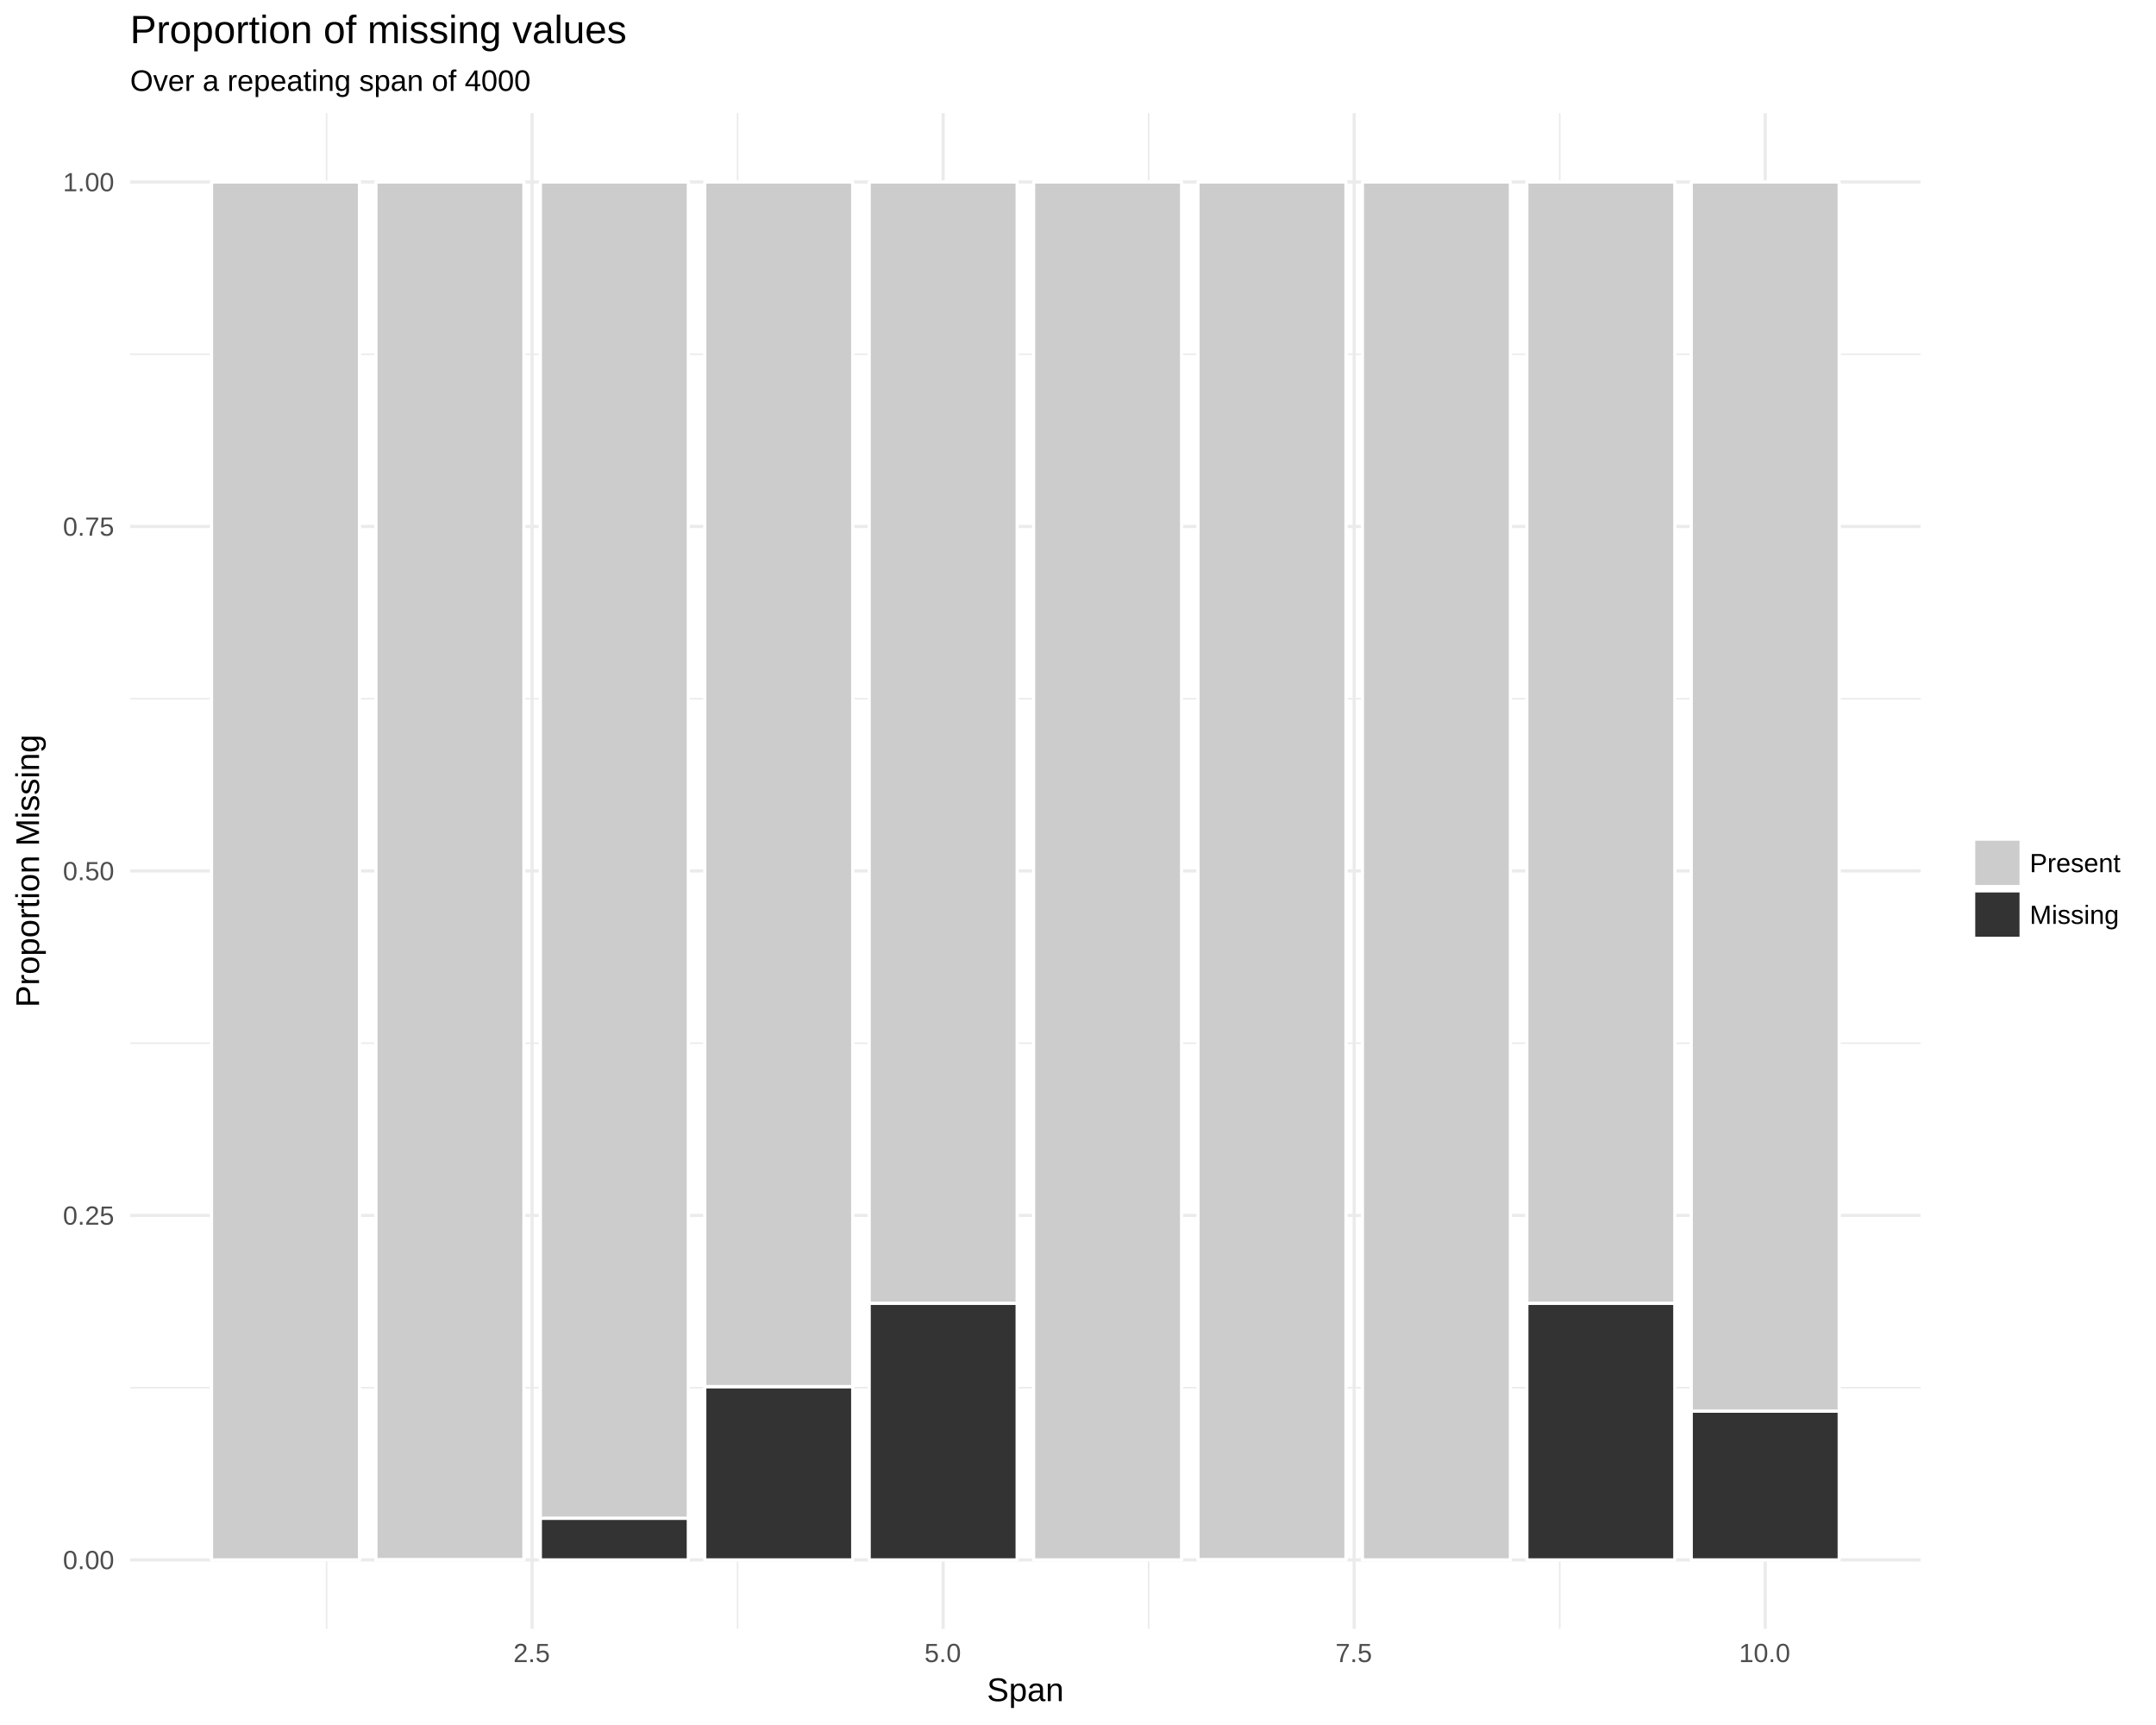
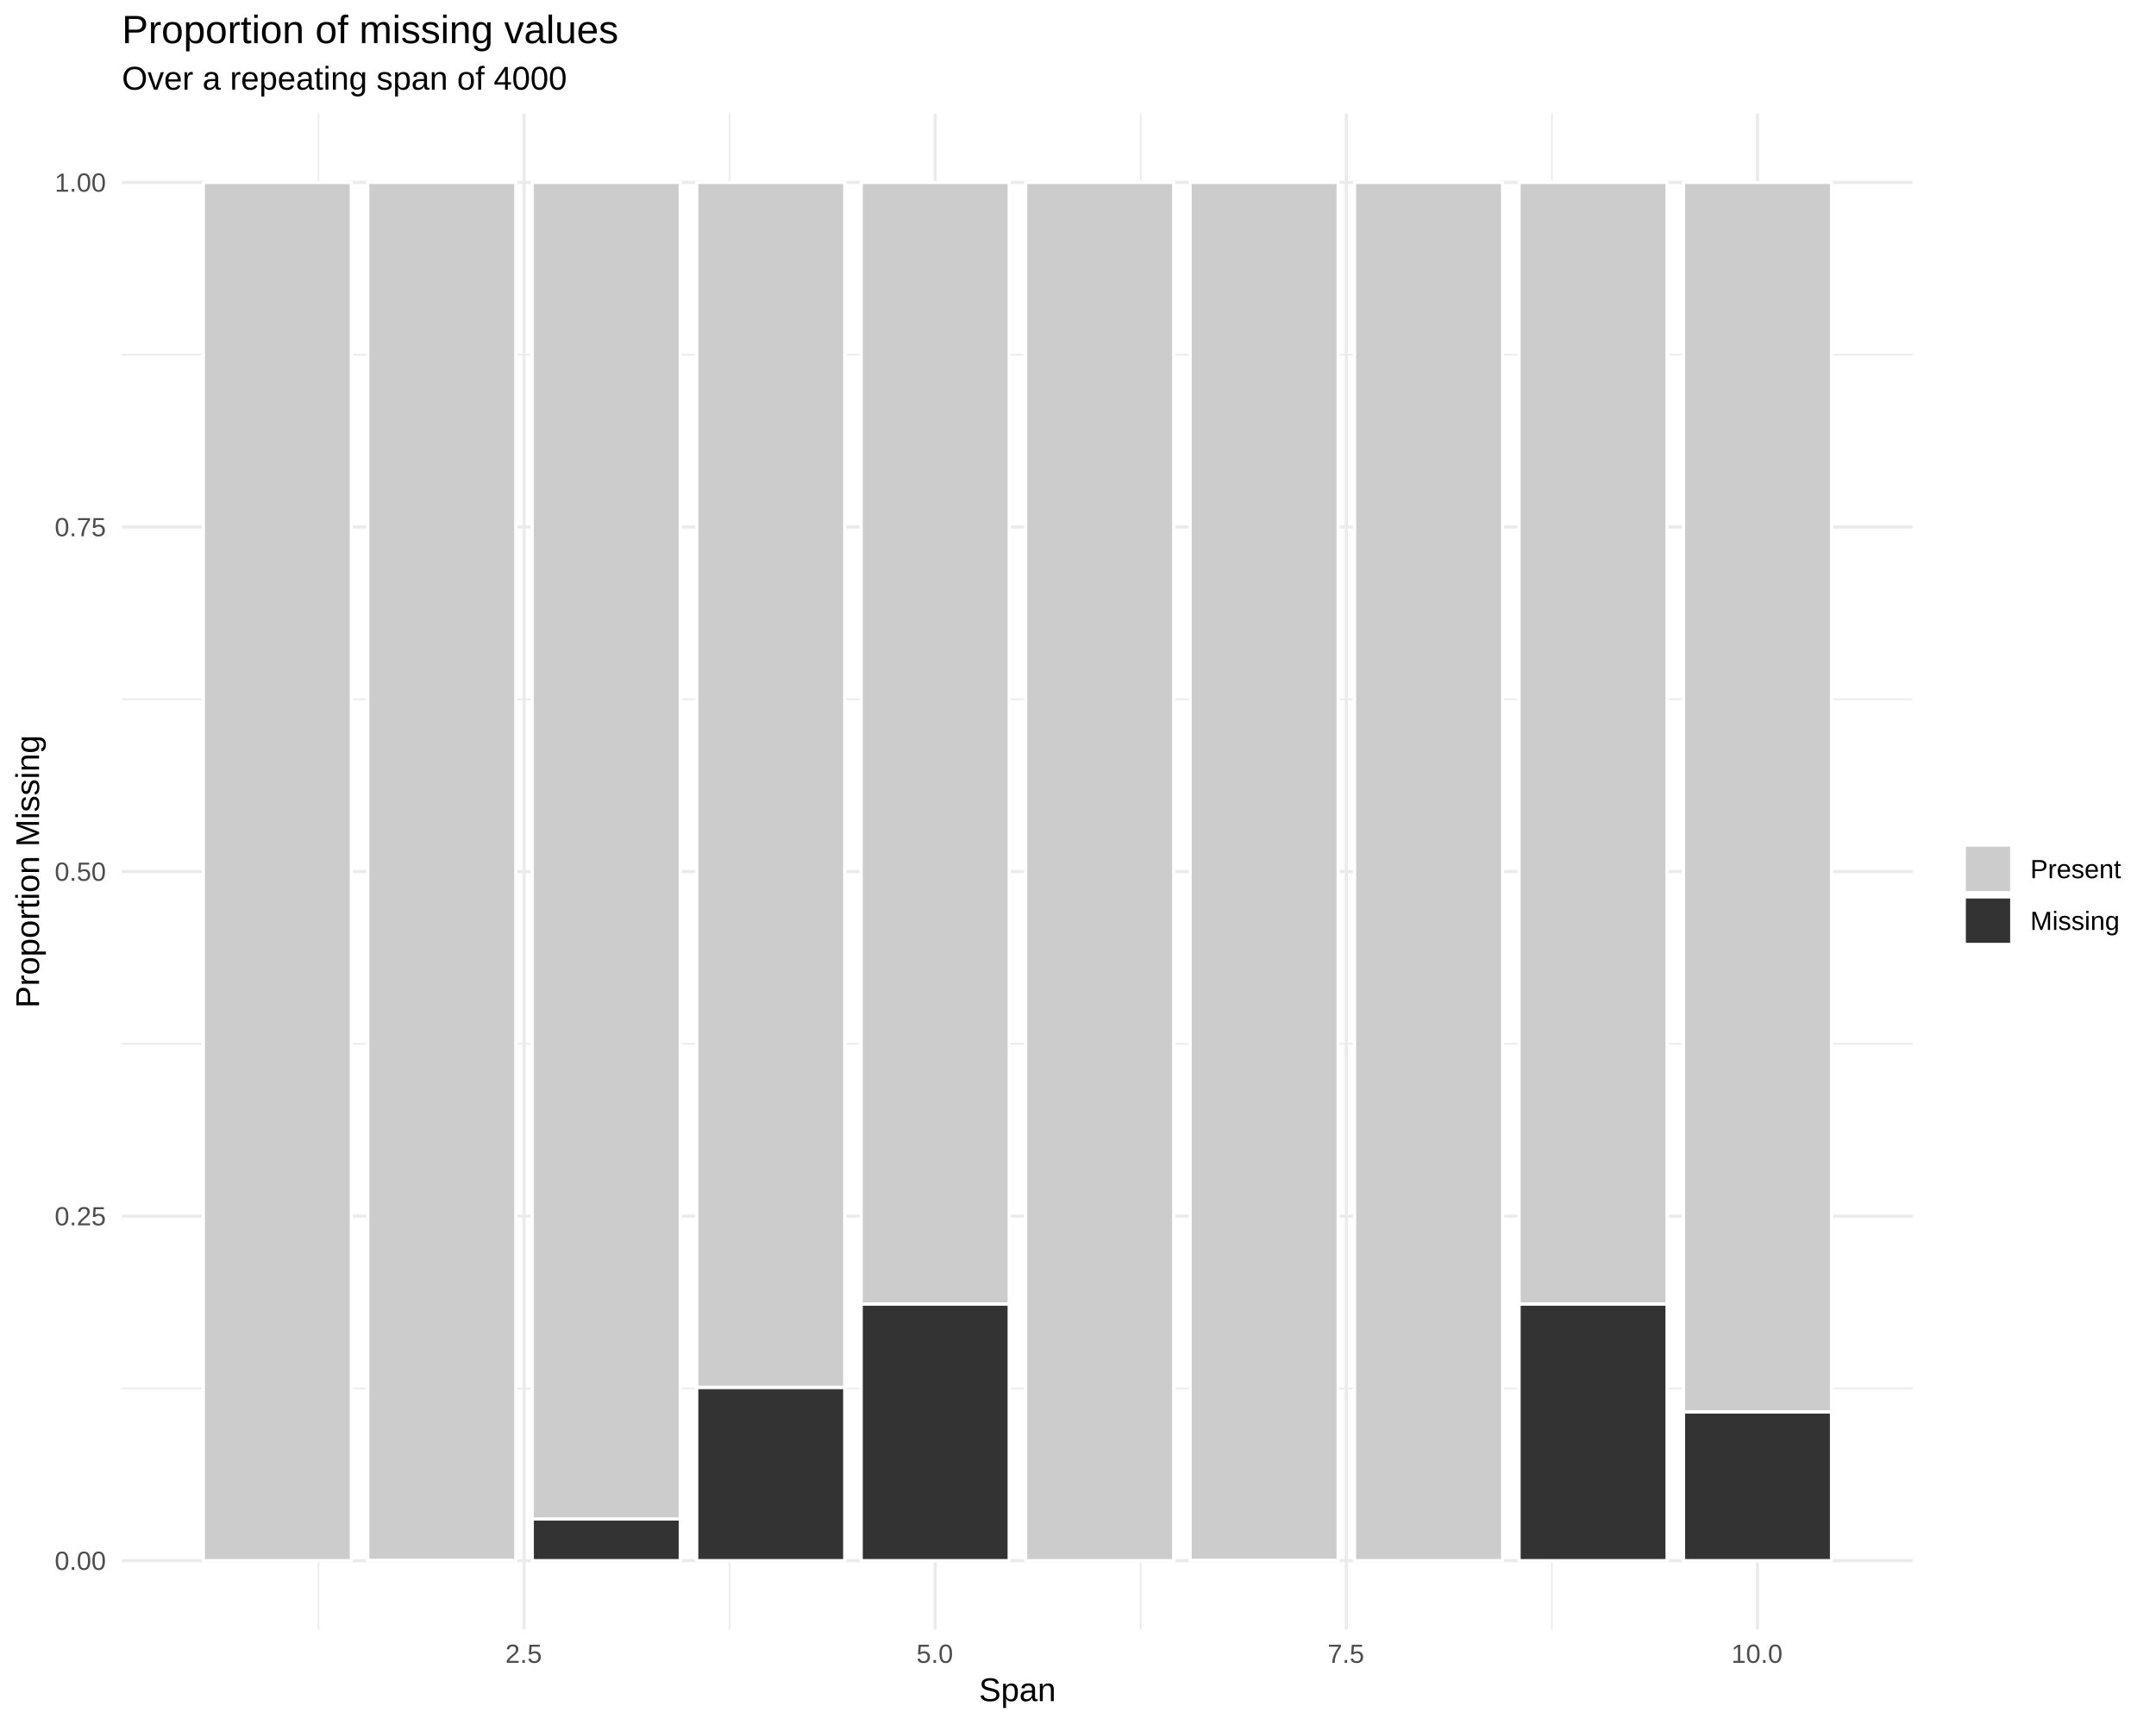
<svg xmlns="http://www.w3.org/2000/svg" viewBox="0 0 720.00 576.00">
  <defs>
    <style type="text/css">
    line, polyline, path, rect, circle {
      fill: none;
      stroke: #000000;
      stroke-linecap: round;
      stroke-linejoin: round;
      stroke-miterlimit: 10.00;
    }
  </style>
  </defs>
  <rect width="100%" height="100%" style="stroke: none; fill: #FFFFFF;" />
  <defs>
-     <clipPath id="cpNDMuNDUzOXw2NDEuMzg3fDU0My44NzV8MzcuNzY3Ng==">
-       <rect x="43.45" y="37.77" width="597.93" height="506.11" />
+     <clipPath id="cpNDAuNzE0Mnw2MzguODI3fDU0NC4xMzF8MzcuOTA3MQ==">
+       <rect x="40.71" y="37.91" width="598.11" height="506.22" />
    </clipPath>
  </defs>
-   <polyline points="43.45,463.36 641.39,463.36 " style="stroke-width: 0.53; stroke: #EBEBEB; stroke-linecap: butt;" clip-path="url(#cpNDMuNDUzOXw2NDEuMzg3fDU0My44NzV8MzcuNzY3Ng==)" />
-   <polyline points="43.45,348.33 641.39,348.33 " style="stroke-width: 0.53; stroke: #EBEBEB; stroke-linecap: butt;" clip-path="url(#cpNDMuNDUzOXw2NDEuMzg3fDU0My44NzV8MzcuNzY3Ng==)" />
-   <polyline points="43.45,233.31 641.39,233.31 " style="stroke-width: 0.53; stroke: #EBEBEB; stroke-linecap: butt;" clip-path="url(#cpNDMuNDUzOXw2NDEuMzg3fDU0My44NzV8MzcuNzY3Ng==)" />
-   <polyline points="43.45,118.28 641.39,118.28 " style="stroke-width: 0.53; stroke: #EBEBEB; stroke-linecap: butt;" clip-path="url(#cpNDMuNDUzOXw2NDEuMzg3fDU0My44NzV8MzcuNzY3Ng==)" />
-   <polyline points="109.07,543.88 109.07,37.77 " style="stroke-width: 0.53; stroke: #EBEBEB; stroke-linecap: butt;" clip-path="url(#cpNDMuNDUzOXw2NDEuMzg3fDU0My44NzV8MzcuNzY3Ng==)" />
-   <polyline points="246.33,543.88 246.33,37.77 " style="stroke-width: 0.53; stroke: #EBEBEB; stroke-linecap: butt;" clip-path="url(#cpNDMuNDUzOXw2NDEuMzg3fDU0My44NzV8MzcuNzY3Ng==)" />
-   <polyline points="383.60,543.88 383.60,37.77 " style="stroke-width: 0.53; stroke: #EBEBEB; stroke-linecap: butt;" clip-path="url(#cpNDMuNDUzOXw2NDEuMzg3fDU0My44NzV8MzcuNzY3Ng==)" />
-   <polyline points="520.87,543.88 520.87,37.77 " style="stroke-width: 0.53; stroke: #EBEBEB; stroke-linecap: butt;" clip-path="url(#cpNDMuNDUzOXw2NDEuMzg3fDU0My44NzV8MzcuNzY3Ng==)" />
-   <polyline points="43.45,520.87 641.39,520.87 " style="stroke-width: 1.07; stroke: #EBEBEB; stroke-linecap: butt;" clip-path="url(#cpNDMuNDUzOXw2NDEuMzg3fDU0My44NzV8MzcuNzY3Ng==)" />
-   <polyline points="43.45,405.85 641.39,405.85 " style="stroke-width: 1.07; stroke: #EBEBEB; stroke-linecap: butt;" clip-path="url(#cpNDMuNDUzOXw2NDEuMzg3fDU0My44NzV8MzcuNzY3Ng==)" />
-   <polyline points="43.45,290.82 641.39,290.82 " style="stroke-width: 1.07; stroke: #EBEBEB; stroke-linecap: butt;" clip-path="url(#cpNDMuNDUzOXw2NDEuMzg3fDU0My44NzV8MzcuNzY3Ng==)" />
-   <polyline points="43.45,175.80 641.39,175.80 " style="stroke-width: 1.07; stroke: #EBEBEB; stroke-linecap: butt;" clip-path="url(#cpNDMuNDUzOXw2NDEuMzg3fDU0My44NzV8MzcuNzY3Ng==)" />
-   <polyline points="43.45,60.77 641.39,60.77 " style="stroke-width: 1.07; stroke: #EBEBEB; stroke-linecap: butt;" clip-path="url(#cpNDMuNDUzOXw2NDEuMzg3fDU0My44NzV8MzcuNzY3Ng==)" />
-   <polyline points="177.70,543.88 177.70,37.77 " style="stroke-width: 1.07; stroke: #EBEBEB; stroke-linecap: butt;" clip-path="url(#cpNDMuNDUzOXw2NDEuMzg3fDU0My44NzV8MzcuNzY3Ng==)" />
-   <polyline points="314.97,543.88 314.97,37.77 " style="stroke-width: 1.07; stroke: #EBEBEB; stroke-linecap: butt;" clip-path="url(#cpNDMuNDUzOXw2NDEuMzg3fDU0My44NzV8MzcuNzY3Ng==)" />
-   <polyline points="452.23,543.88 452.23,37.77 " style="stroke-width: 1.07; stroke: #EBEBEB; stroke-linecap: butt;" clip-path="url(#cpNDMuNDUzOXw2NDEuMzg3fDU0My44NzV8MzcuNzY3Ng==)" />
-   <polyline points="589.50,543.88 589.50,37.77 " style="stroke-width: 1.07; stroke: #EBEBEB; stroke-linecap: butt;" clip-path="url(#cpNDMuNDUzOXw2NDEuMzg3fDU0My44NzV8MzcuNzY3Ng==)" />
-   <rect x="70.63" y="520.87" width="49.42" height="0.00" style="stroke-width: 1.07; stroke: #FFFFFF; stroke-linecap: butt; fill: #333333;" clip-path="url(#cpNDMuNDUzOXw2NDEuMzg3fDU0My44NzV8MzcuNzY3Ng==)" />
-   <rect x="70.63" y="60.77" width="49.42" height="460.10" style="stroke-width: 1.07; stroke: #FFFFFF; stroke-linecap: butt; fill: #CCCCCC;" clip-path="url(#cpNDMuNDUzOXw2NDEuMzg3fDU0My44NzV8MzcuNzY3Ng==)" />
-   <rect x="125.54" y="520.76" width="49.42" height="0.12" style="stroke-width: 1.07; stroke: #FFFFFF; stroke-linecap: butt; fill: #333333;" clip-path="url(#cpNDMuNDUzOXw2NDEuMzg3fDU0My44NzV8MzcuNzY3Ng==)" />
-   <rect x="125.54" y="60.77" width="49.42" height="459.98" style="stroke-width: 1.07; stroke: #FFFFFF; stroke-linecap: butt; fill: #CCCCCC;" clip-path="url(#cpNDMuNDUzOXw2NDEuMzg3fDU0My44NzV8MzcuNzY3Ng==)" />
-   <rect x="180.45" y="506.95" width="49.42" height="13.92" style="stroke-width: 1.07; stroke: #FFFFFF; stroke-linecap: butt; fill: #333333;" clip-path="url(#cpNDMuNDUzOXw2NDEuMzg3fDU0My44NzV8MzcuNzY3Ng==)" />
-   <rect x="180.45" y="60.77" width="49.42" height="446.18" style="stroke-width: 1.07; stroke: #FFFFFF; stroke-linecap: butt; fill: #CCCCCC;" clip-path="url(#cpNDMuNDUzOXw2NDEuMzg3fDU0My44NzV8MzcuNzY3Ng==)" />
-   <rect x="235.35" y="463.01" width="49.42" height="57.86" style="stroke-width: 1.07; stroke: #FFFFFF; stroke-linecap: butt; fill: #333333;" clip-path="url(#cpNDMuNDUzOXw2NDEuMzg3fDU0My44NzV8MzcuNzY3Ng==)" />
-   <rect x="235.35" y="60.77" width="49.42" height="402.24" style="stroke-width: 1.07; stroke: #FFFFFF; stroke-linecap: butt; fill: #CCCCCC;" clip-path="url(#cpNDMuNDUzOXw2NDEuMzg3fDU0My44NzV8MzcuNzY3Ng==)" />
-   <rect x="290.26" y="435.18" width="49.42" height="85.69" style="stroke-width: 1.07; stroke: #FFFFFF; stroke-linecap: butt; fill: #333333;" clip-path="url(#cpNDMuNDUzOXw2NDEuMzg3fDU0My44NzV8MzcuNzY3Ng==)" />
-   <rect x="290.26" y="60.77" width="49.42" height="374.40" style="stroke-width: 1.07; stroke: #FFFFFF; stroke-linecap: butt; fill: #CCCCCC;" clip-path="url(#cpNDMuNDUzOXw2NDEuMzg3fDU0My44NzV8MzcuNzY3Ng==)" />
-   <rect x="345.17" y="520.87" width="49.42" height="0.00" style="stroke-width: 1.07; stroke: #FFFFFF; stroke-linecap: butt; fill: #333333;" clip-path="url(#cpNDMuNDUzOXw2NDEuMzg3fDU0My44NzV8MzcuNzY3Ng==)" />
-   <rect x="345.17" y="60.77" width="49.42" height="460.10" style="stroke-width: 1.07; stroke: #FFFFFF; stroke-linecap: butt; fill: #CCCCCC;" clip-path="url(#cpNDMuNDUzOXw2NDEuMzg3fDU0My44NzV8MzcuNzY3Ng==)" />
-   <rect x="400.07" y="520.76" width="49.42" height="0.12" style="stroke-width: 1.07; stroke: #FFFFFF; stroke-linecap: butt; fill: #333333;" clip-path="url(#cpNDMuNDUzOXw2NDEuMzg3fDU0My44NzV8MzcuNzY3Ng==)" />
-   <rect x="400.07" y="60.77" width="49.42" height="459.98" style="stroke-width: 1.07; stroke: #FFFFFF; stroke-linecap: butt; fill: #CCCCCC;" clip-path="url(#cpNDMuNDUzOXw2NDEuMzg3fDU0My44NzV8MzcuNzY3Ng==)" />
-   <rect x="454.98" y="520.87" width="49.42" height="0.00" style="stroke-width: 1.07; stroke: #FFFFFF; stroke-linecap: butt; fill: #333333;" clip-path="url(#cpNDMuNDUzOXw2NDEuMzg3fDU0My44NzV8MzcuNzY3Ng==)" />
-   <rect x="454.98" y="60.77" width="49.42" height="460.10" style="stroke-width: 1.07; stroke: #FFFFFF; stroke-linecap: butt; fill: #CCCCCC;" clip-path="url(#cpNDMuNDUzOXw2NDEuMzg3fDU0My44NzV8MzcuNzY3Ng==)" />
-   <rect x="509.89" y="435.18" width="49.42" height="85.69" style="stroke-width: 1.07; stroke: #FFFFFF; stroke-linecap: butt; fill: #333333;" clip-path="url(#cpNDMuNDUzOXw2NDEuMzg3fDU0My44NzV8MzcuNzY3Ng==)" />
-   <rect x="509.89" y="60.77" width="49.42" height="374.40" style="stroke-width: 1.07; stroke: #FFFFFF; stroke-linecap: butt; fill: #CCCCCC;" clip-path="url(#cpNDMuNDUzOXw2NDEuMzg3fDU0My44NzV8MzcuNzY3Ng==)" />
-   <rect x="564.79" y="471.18" width="49.42" height="49.69" style="stroke-width: 1.07; stroke: #FFFFFF; stroke-linecap: butt; fill: #333333;" clip-path="url(#cpNDMuNDUzOXw2NDEuMzg3fDU0My44NzV8MzcuNzY3Ng==)" />
-   <rect x="564.79" y="60.77" width="49.42" height="410.41" style="stroke-width: 1.07; stroke: #FFFFFF; stroke-linecap: butt; fill: #CCCCCC;" clip-path="url(#cpNDMuNDUzOXw2NDEuMzg3fDU0My44NzV8MzcuNzY3Ng==)" />
+   <polyline points="40.71,463.60 638.83,463.60 " style="stroke-width: 0.53; stroke: #EBEBEB; stroke-linecap: butt;" clip-path="url(#cpNDAuNzE0Mnw2MzguODI3fDU0NC4xMzF8MzcuOTA3MQ==)" />
+   <polyline points="40.71,348.54 638.83,348.54 " style="stroke-width: 0.53; stroke: #EBEBEB; stroke-linecap: butt;" clip-path="url(#cpNDAuNzE0Mnw2MzguODI3fDU0NC4xMzF8MzcuOTA3MQ==)" />
+   <polyline points="40.71,233.49 638.83,233.49 " style="stroke-width: 0.53; stroke: #EBEBEB; stroke-linecap: butt;" clip-path="url(#cpNDAuNzE0Mnw2MzguODI3fDU0NC4xMzF8MzcuOTA3MQ==)" />
+   <polyline points="40.71,118.44 638.83,118.44 " style="stroke-width: 0.53; stroke: #EBEBEB; stroke-linecap: butt;" clip-path="url(#cpNDAuNzE0Mnw2MzguODI3fDU0NC4xMzF8MzcuOTA3MQ==)" />
+   <polyline points="106.35,544.13 106.35,37.91 " style="stroke-width: 0.53; stroke: #EBEBEB; stroke-linecap: butt;" clip-path="url(#cpNDAuNzE0Mnw2MzguODI3fDU0NC4xMzF8MzcuOTA3MQ==)" />
+   <polyline points="243.66,544.13 243.66,37.91 " style="stroke-width: 0.53; stroke: #EBEBEB; stroke-linecap: butt;" clip-path="url(#cpNDAuNzE0Mnw2MzguODI3fDU0NC4xMzF8MzcuOTA3MQ==)" />
+   <polyline points="380.96,544.13 380.96,37.91 " style="stroke-width: 0.53; stroke: #EBEBEB; stroke-linecap: butt;" clip-path="url(#cpNDAuNzE0Mnw2MzguODI3fDU0NC4xMzF8MzcuOTA3MQ==)" />
+   <polyline points="518.27,544.13 518.27,37.91 " style="stroke-width: 0.53; stroke: #EBEBEB; stroke-linecap: butt;" clip-path="url(#cpNDAuNzE0Mnw2MzguODI3fDU0NC4xMzF8MzcuOTA3MQ==)" />
+   <polyline points="40.71,521.12 638.83,521.12 " style="stroke-width: 1.07; stroke: #EBEBEB; stroke-linecap: butt;" clip-path="url(#cpNDAuNzE0Mnw2MzguODI3fDU0NC4xMzF8MzcuOTA3MQ==)" />
+   <polyline points="40.71,406.07 638.83,406.07 " style="stroke-width: 1.07; stroke: #EBEBEB; stroke-linecap: butt;" clip-path="url(#cpNDAuNzE0Mnw2MzguODI3fDU0NC4xMzF8MzcuOTA3MQ==)" />
+   <polyline points="40.71,291.02 638.83,291.02 " style="stroke-width: 1.07; stroke: #EBEBEB; stroke-linecap: butt;" clip-path="url(#cpNDAuNzE0Mnw2MzguODI3fDU0NC4xMzF8MzcuOTA3MQ==)" />
+   <polyline points="40.71,175.97 638.83,175.97 " style="stroke-width: 1.07; stroke: #EBEBEB; stroke-linecap: butt;" clip-path="url(#cpNDAuNzE0Mnw2MzguODI3fDU0NC4xMzF8MzcuOTA3MQ==)" />
+   <polyline points="40.71,60.92 638.83,60.92 " style="stroke-width: 1.07; stroke: #EBEBEB; stroke-linecap: butt;" clip-path="url(#cpNDAuNzE0Mnw2MzguODI3fDU0NC4xMzF8MzcuOTA3MQ==)" />
+   <polyline points="175.00,544.13 175.00,37.91 " style="stroke-width: 1.07; stroke: #EBEBEB; stroke-linecap: butt;" clip-path="url(#cpNDAuNzE0Mnw2MzguODI3fDU0NC4xMzF8MzcuOTA3MQ==)" />
+   <polyline points="312.31,544.13 312.31,37.91 " style="stroke-width: 1.07; stroke: #EBEBEB; stroke-linecap: butt;" clip-path="url(#cpNDAuNzE0Mnw2MzguODI3fDU0NC4xMzF8MzcuOTA3MQ==)" />
+   <polyline points="449.62,544.13 449.62,37.91 " style="stroke-width: 1.07; stroke: #EBEBEB; stroke-linecap: butt;" clip-path="url(#cpNDAuNzE0Mnw2MzguODI3fDU0NC4xMzF8MzcuOTA3MQ==)" />
+   <polyline points="586.92,544.13 586.92,37.91 " style="stroke-width: 1.07; stroke: #EBEBEB; stroke-linecap: butt;" clip-path="url(#cpNDAuNzE0Mnw2MzguODI3fDU0NC4xMzF8MzcuOTA3MQ==)" />
+   <rect x="67.90" y="521.12" width="49.43" height="0.00" style="stroke-width: 1.07; stroke: #FFFFFF; stroke-linecap: butt; fill: #333333;" clip-path="url(#cpNDAuNzE0Mnw2MzguODI3fDU0NC4xMzF8MzcuOTA3MQ==)" />
+   <rect x="67.90" y="60.92" width="49.43" height="460.20" style="stroke-width: 1.07; stroke: #FFFFFF; stroke-linecap: butt; fill: #CCCCCC;" clip-path="url(#cpNDAuNzE0Mnw2MzguODI3fDU0NC4xMzF8MzcuOTA3MQ==)" />
+   <rect x="122.82" y="521.01" width="49.43" height="0.12" style="stroke-width: 1.07; stroke: #FFFFFF; stroke-linecap: butt; fill: #333333;" clip-path="url(#cpNDAuNzE0Mnw2MzguODI3fDU0NC4xMzF8MzcuOTA3MQ==)" />
+   <rect x="122.82" y="60.92" width="49.43" height="460.09" style="stroke-width: 1.07; stroke: #FFFFFF; stroke-linecap: butt; fill: #CCCCCC;" clip-path="url(#cpNDAuNzE0Mnw2MzguODI3fDU0NC4xMzF8MzcuOTA3MQ==)" />
+   <rect x="177.75" y="507.20" width="49.43" height="13.92" style="stroke-width: 1.07; stroke: #FFFFFF; stroke-linecap: butt; fill: #333333;" clip-path="url(#cpNDAuNzE0Mnw2MzguODI3fDU0NC4xMzF8MzcuOTA3MQ==)" />
+   <rect x="177.75" y="60.92" width="49.43" height="446.28" style="stroke-width: 1.07; stroke: #FFFFFF; stroke-linecap: butt; fill: #CCCCCC;" clip-path="url(#cpNDAuNzE0Mnw2MzguODI3fDU0NC4xMzF8MzcuOTA3MQ==)" />
+   <rect x="232.67" y="463.25" width="49.43" height="57.87" style="stroke-width: 1.07; stroke: #FFFFFF; stroke-linecap: butt; fill: #333333;" clip-path="url(#cpNDAuNzE0Mnw2MzguODI3fDU0NC4xMzF8MzcuOTA3MQ==)" />
+   <rect x="232.67" y="60.92" width="49.43" height="402.33" style="stroke-width: 1.07; stroke: #FFFFFF; stroke-linecap: butt; fill: #CCCCCC;" clip-path="url(#cpNDAuNzE0Mnw2MzguODI3fDU0NC4xMzF8MzcuOTA3MQ==)" />
+   <rect x="287.59" y="435.41" width="49.43" height="85.71" style="stroke-width: 1.07; stroke: #FFFFFF; stroke-linecap: butt; fill: #333333;" clip-path="url(#cpNDAuNzE0Mnw2MzguODI3fDU0NC4xMzF8MzcuOTA3MQ==)" />
+   <rect x="287.59" y="60.92" width="49.43" height="374.49" style="stroke-width: 1.07; stroke: #FFFFFF; stroke-linecap: butt; fill: #CCCCCC;" clip-path="url(#cpNDAuNzE0Mnw2MzguODI3fDU0NC4xMzF8MzcuOTA3MQ==)" />
+   <rect x="342.52" y="521.12" width="49.43" height="0.00" style="stroke-width: 1.07; stroke: #FFFFFF; stroke-linecap: butt; fill: #333333;" clip-path="url(#cpNDAuNzE0Mnw2MzguODI3fDU0NC4xMzF8MzcuOTA3MQ==)" />
+   <rect x="342.52" y="60.92" width="49.43" height="460.20" style="stroke-width: 1.07; stroke: #FFFFFF; stroke-linecap: butt; fill: #CCCCCC;" clip-path="url(#cpNDAuNzE0Mnw2MzguODI3fDU0NC4xMzF8MzcuOTA3MQ==)" />
+   <rect x="397.44" y="521.01" width="49.43" height="0.12" style="stroke-width: 1.07; stroke: #FFFFFF; stroke-linecap: butt; fill: #333333;" clip-path="url(#cpNDAuNzE0Mnw2MzguODI3fDU0NC4xMzF8MzcuOTA3MQ==)" />
+   <rect x="397.44" y="60.92" width="49.43" height="460.09" style="stroke-width: 1.07; stroke: #FFFFFF; stroke-linecap: butt; fill: #CCCCCC;" clip-path="url(#cpNDAuNzE0Mnw2MzguODI3fDU0NC4xMzF8MzcuOTA3MQ==)" />
+   <rect x="452.36" y="521.12" width="49.43" height="0.00" style="stroke-width: 1.07; stroke: #FFFFFF; stroke-linecap: butt; fill: #333333;" clip-path="url(#cpNDAuNzE0Mnw2MzguODI3fDU0NC4xMzF8MzcuOTA3MQ==)" />
+   <rect x="452.36" y="60.92" width="49.43" height="460.20" style="stroke-width: 1.07; stroke: #FFFFFF; stroke-linecap: butt; fill: #CCCCCC;" clip-path="url(#cpNDAuNzE0Mnw2MzguODI3fDU0NC4xMzF8MzcuOTA3MQ==)" />
+   <rect x="507.29" y="435.41" width="49.43" height="85.71" style="stroke-width: 1.07; stroke: #FFFFFF; stroke-linecap: butt; fill: #333333;" clip-path="url(#cpNDAuNzE0Mnw2MzguODI3fDU0NC4xMzF8MzcuOTA3MQ==)" />
+   <rect x="507.29" y="60.92" width="49.43" height="374.49" style="stroke-width: 1.07; stroke: #FFFFFF; stroke-linecap: butt; fill: #CCCCCC;" clip-path="url(#cpNDAuNzE0Mnw2MzguODI3fDU0NC4xMzF8MzcuOTA3MQ==)" />
+   <rect x="562.21" y="471.42" width="49.43" height="49.70" style="stroke-width: 1.07; stroke: #FFFFFF; stroke-linecap: butt; fill: #333333;" clip-path="url(#cpNDAuNzE0Mnw2MzguODI3fDU0NC4xMzF8MzcuOTA3MQ==)" />
+   <rect x="562.21" y="60.92" width="49.43" height="410.50" style="stroke-width: 1.07; stroke: #FFFFFF; stroke-linecap: butt; fill: #CCCCCC;" clip-path="url(#cpNDAuNzE0Mnw2MzguODI3fDU0NC4xMzF8MzcuOTA3MQ==)" />
  <defs>
    <clipPath id="cpMHw3MjB8NTc2fDA=">
      <rect x="0.00" y="0.00" width="720.00" height="576.00" />
    </clipPath>
  </defs>
  <g clip-path="url(#cpMHw3MjB8NTc2fDA=)">
-     <text x="21.01" y="523.96" style="font-size: 8.80px; fill: #4D4D4D; font-family: Liberation Sans;" textLength="17.52px" lengthAdjust="spacingAndGlyphs">0.00</text>
+     <text x="18.27" y="524.21" style="font-size: 8.80px; fill: #4D4D4D; font-family: Liberation Sans;" textLength="17.52px" lengthAdjust="spacingAndGlyphs">0.00</text>
  </g>
  <g clip-path="url(#cpMHw3MjB8NTc2fDA=)">
-     <text x="21.01" y="408.94" style="font-size: 8.80px; fill: #4D4D4D; font-family: Liberation Sans;" textLength="17.52px" lengthAdjust="spacingAndGlyphs">0.25</text>
+     <text x="18.27" y="409.16" style="font-size: 8.80px; fill: #4D4D4D; font-family: Liberation Sans;" textLength="17.52px" lengthAdjust="spacingAndGlyphs">0.25</text>
  </g>
  <g clip-path="url(#cpMHw3MjB8NTc2fDA=)">
-     <text x="21.01" y="293.92" style="font-size: 8.80px; fill: #4D4D4D; font-family: Liberation Sans;" textLength="17.52px" lengthAdjust="spacingAndGlyphs">0.50</text>
+     <text x="18.27" y="294.11" style="font-size: 8.80px; fill: #4D4D4D; font-family: Liberation Sans;" textLength="17.52px" lengthAdjust="spacingAndGlyphs">0.50</text>
  </g>
  <g clip-path="url(#cpMHw3MjB8NTc2fDA=)">
-     <text x="21.01" y="178.89" style="font-size: 8.80px; fill: #4D4D4D; font-family: Liberation Sans;" textLength="17.52px" lengthAdjust="spacingAndGlyphs">0.75</text>
+     <text x="18.27" y="179.06" style="font-size: 8.80px; fill: #4D4D4D; font-family: Liberation Sans;" textLength="17.52px" lengthAdjust="spacingAndGlyphs">0.75</text>
  </g>
  <g clip-path="url(#cpMHw3MjB8NTc2fDA=)">
-     <text x="21.01" y="63.87" style="font-size: 8.80px; fill: #4D4D4D; font-family: Liberation Sans;" textLength="17.52px" lengthAdjust="spacingAndGlyphs">1.00</text>
+     <text x="18.27" y="64.01" style="font-size: 8.80px; fill: #4D4D4D; font-family: Liberation Sans;" textLength="17.52px" lengthAdjust="spacingAndGlyphs">1.00</text>
  </g>
  <g clip-path="url(#cpMHw3MjB8NTc2fDA=)">
-     <text x="171.44" y="554.99" style="font-size: 8.80px; fill: #4D4D4D; font-family: Liberation Sans;" textLength="12.51px" lengthAdjust="spacingAndGlyphs">2.5</text>
+     <text x="168.75" y="555.25" style="font-size: 8.80px; fill: #4D4D4D; font-family: Liberation Sans;" textLength="12.51px" lengthAdjust="spacingAndGlyphs">2.5</text>
  </g>
  <g clip-path="url(#cpMHw3MjB8NTc2fDA=)">
-     <text x="308.71" y="554.99" style="font-size: 8.80px; fill: #4D4D4D; font-family: Liberation Sans;" textLength="12.51px" lengthAdjust="spacingAndGlyphs">5.0</text>
+     <text x="306.05" y="555.25" style="font-size: 8.80px; fill: #4D4D4D; font-family: Liberation Sans;" textLength="12.51px" lengthAdjust="spacingAndGlyphs">5.0</text>
  </g>
  <g clip-path="url(#cpMHw3MjB8NTc2fDA=)">
-     <text x="445.98" y="554.99" style="font-size: 8.80px; fill: #4D4D4D; font-family: Liberation Sans;" textLength="12.51px" lengthAdjust="spacingAndGlyphs">7.5</text>
+     <text x="443.36" y="555.25" style="font-size: 8.80px; fill: #4D4D4D; font-family: Liberation Sans;" textLength="12.51px" lengthAdjust="spacingAndGlyphs">7.5</text>
  </g>
  <g clip-path="url(#cpMHw3MjB8NTc2fDA=)">
-     <text x="580.74" y="554.99" style="font-size: 8.80px; fill: #4D4D4D; font-family: Liberation Sans;" textLength="17.52px" lengthAdjust="spacingAndGlyphs">10.0</text>
+     <text x="578.17" y="555.25" style="font-size: 8.80px; fill: #4D4D4D; font-family: Liberation Sans;" textLength="17.52px" lengthAdjust="spacingAndGlyphs">10.0</text>
  </g>
  <g clip-path="url(#cpMHw3MjB8NTc2fDA=)">
-     <text x="329.58" y="568.04" style="font-size: 11.00px; font-family: Liberation Sans;" textLength="25.69px" lengthAdjust="spacingAndGlyphs">Span</text>
+     <text x="326.93" y="568.04" style="font-size: 11.00px; font-family: Liberation Sans;" textLength="25.69px" lengthAdjust="spacingAndGlyphs">Span</text>
  </g>
  <g clip-path="url(#cpMHw3MjB8NTc2fDA=)">
-     <text transform="translate(13.04,336.37) rotate(-90)" style="font-size: 11.00px; font-family: Liberation Sans;" textLength="91.09px" lengthAdjust="spacingAndGlyphs">Proportion Missing</text>
+     <text transform="translate(13.04,336.57) rotate(-90)" style="font-size: 11.00px; font-family: Liberation Sans;" textLength="91.09px" lengthAdjust="spacingAndGlyphs">Proportion Missing</text>
  </g>
-   <rect x="659.10" y="280.19" width="15.86" height="15.86" style="stroke-width: 1.07; stroke: #FFFFFF; stroke-linejoin: miter; fill: #CCCCCC;" clip-path="url(#cpMHw3MjB8NTc2fDA=)" />
-   <rect x="659.10" y="297.47" width="15.86" height="15.86" style="stroke-width: 1.07; stroke: #FFFFFF; stroke-linejoin: miter; fill: #333333;" clip-path="url(#cpMHw3MjB8NTc2fDA=)" />
+   <rect x="655.97" y="282.21" width="15.86" height="15.86" style="stroke-width: 1.07; stroke: #FFFFFF; stroke-linejoin: miter; fill: #CCCCCC;" clip-path="url(#cpMHw3MjB8NTc2fDA=)" />
+   <rect x="655.97" y="299.49" width="15.86" height="15.86" style="stroke-width: 1.07; stroke: #FFFFFF; stroke-linejoin: miter; fill: #333333;" clip-path="url(#cpMHw3MjB8NTc2fDA=)" />
  <g clip-path="url(#cpMHw3MjB8NTc2fDA=)">
-     <text x="677.83" y="291.22" style="font-size: 8.80px; font-family: Liberation Sans;" textLength="31.02px" lengthAdjust="spacingAndGlyphs">Present</text>
+     <text x="678.02" y="293.24" style="font-size: 8.80px; font-family: Liberation Sans;" textLength="31.02px" lengthAdjust="spacingAndGlyphs">Present</text>
  </g>
  <g clip-path="url(#cpMHw3MjB8NTc2fDA=)">
-     <text x="677.83" y="308.50" style="font-size: 8.80px; font-family: Liberation Sans;" textLength="30.51px" lengthAdjust="spacingAndGlyphs">Missing</text>
+     <text x="678.02" y="310.52" style="font-size: 8.80px; font-family: Liberation Sans;" textLength="30.51px" lengthAdjust="spacingAndGlyphs">Missing</text>
  </g>
  <g clip-path="url(#cpMHw3MjB8NTc2fDA=)">
-     <text x="43.45" y="30.35" style="font-size: 9.90px; font-family: Liberation Sans;" textLength="135.09px" lengthAdjust="spacingAndGlyphs">Over a repeating span of 4000</text>
+     <text x="40.71" y="29.94" style="font-size: 11.00px; font-family: Liberation Sans;" textLength="148.60px" lengthAdjust="spacingAndGlyphs">Over a repeating span of 4000</text>
  </g>
  <g clip-path="url(#cpMHw3MjB8NTc2fDA=)">
-     <text x="43.45" y="14.42" style="font-size: 13.20px; font-family: Liberation Sans;" textLength="163.30px" lengthAdjust="spacingAndGlyphs">Proportion of missing values</text>
+     <text x="40.71" y="14.42" style="font-size: 13.20px; font-family: Liberation Sans;" textLength="163.30px" lengthAdjust="spacingAndGlyphs">Proportion of missing values</text>
  </g>
</svg>
